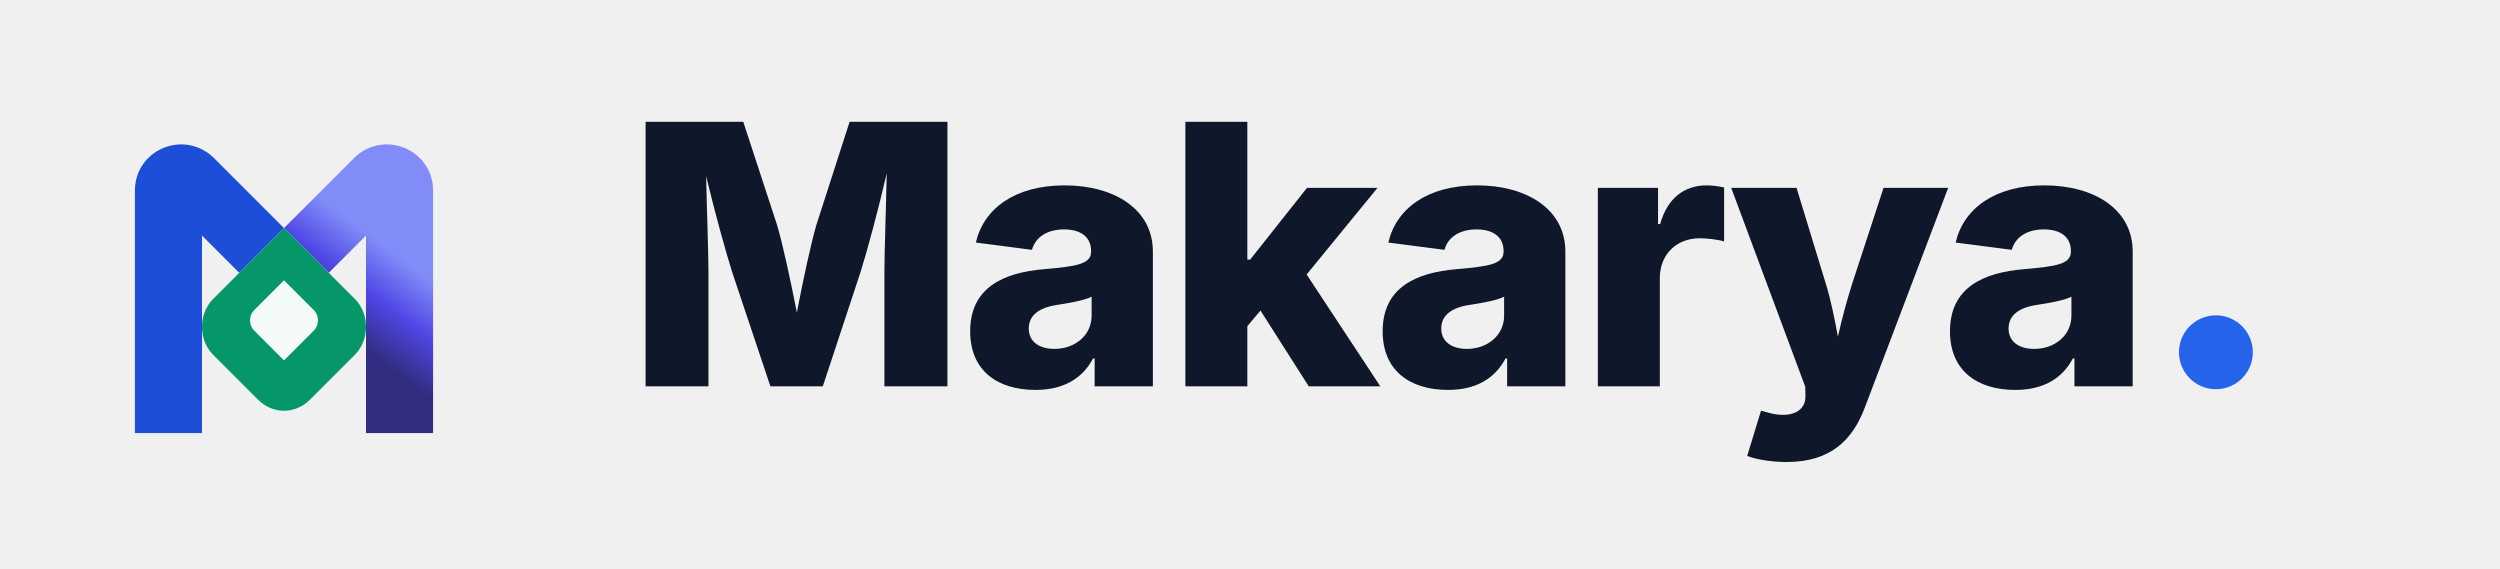
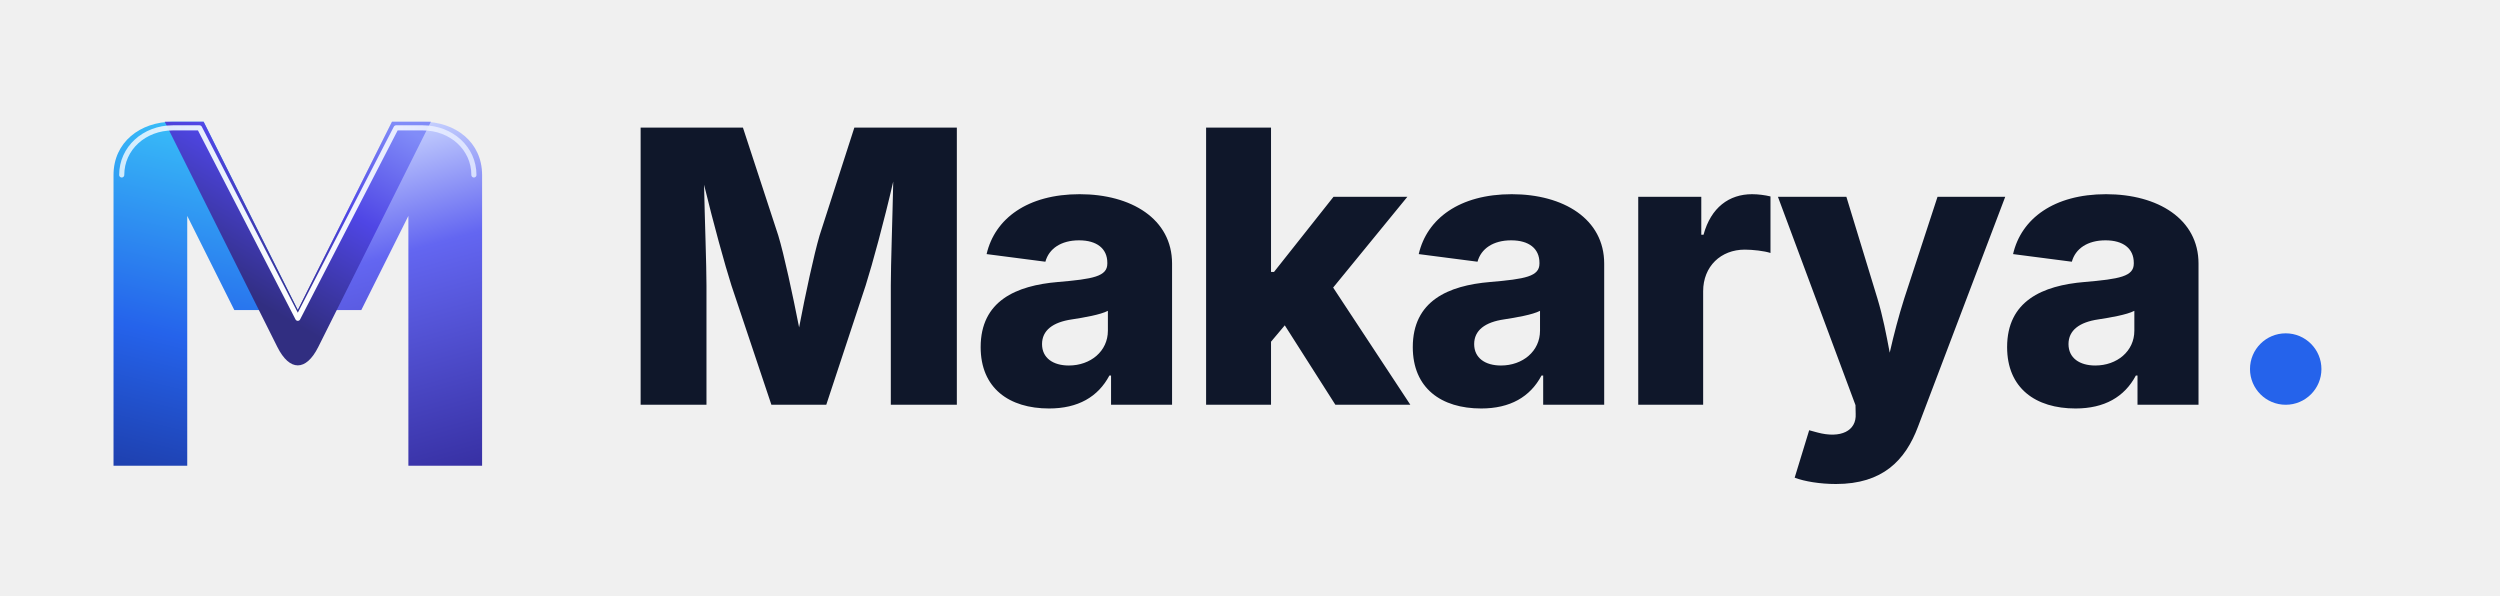
- <svg xmlns="http://www.w3.org/2000/svg" viewBox="0 0 440 100" fill="none">
+ <svg xmlns="http://www.w3.org/2000/svg" viewBox="0 0 420 100" fill="none">
  <defs>
-     <linearGradient id="navGradLeft" x1="10" y1="10" x2="90" y2="90" gradientUnits="userSpaceOnUse">
-       <stop offset="0%" stop-color="#38BDF8" />
+     <linearGradient id="lockupLeftPillar" x1="80" y1="420" x2="160" y2="90" gradientUnits="userSpaceOnUse">
+       <stop offset="0%" stop-color="#1E40AF" />
+       <stop offset="40%" stop-color="#2563EB" />
+       <stop offset="100%" stop-color="#38BDF8" />
+     </linearGradient>
+     <linearGradient id="lockupLeftDiag" x1="160" y1="90" x2="270" y2="280" gradientUnits="userSpaceOnUse">
+       <stop offset="0%" stop-color="#60A5FA" />
      <stop offset="45%" stop-color="#2563EB" />
-       <stop offset="100%" stop-color="#1D4ED8" />
+       <stop offset="100%" stop-color="#1E1B4B" />
    </linearGradient>
-     <linearGradient id="navGradRight" x1="90" y1="10" x2="30" y2="90" gradientUnits="userSpaceOnUse">
-       <stop offset="0%" stop-color="#818CF8" />
-       <stop offset="50%" stop-color="#4F46E5" />
-       <stop offset="100%" stop-color="#312E81" />
+     <linearGradient id="lockupRightDiag" x1="250" y1="280" x2="360" y2="90" gradientUnits="userSpaceOnUse">
+       <stop offset="0%" stop-color="#312E81" />
+       <stop offset="55%" stop-color="#4F46E5" />
+       <stop offset="100%" stop-color="#818CF8" />
    </linearGradient>
-     <linearGradient id="navGradApex" x1="40" y1="30" x2="60" y2="70" gradientUnits="userSpaceOnUse">
-       <stop offset="0%" stop-color="#34D399" />
-       <stop offset="50%" stop-color="#10B981" />
-       <stop offset="100%" stop-color="#059669" />
+     <linearGradient id="lockupRightPillar" x1="350" y1="90" x2="440" y2="420" gradientUnits="userSpaceOnUse">
+       <stop offset="0%" stop-color="#C7D2FE" />
+       <stop offset="35%" stop-color="#6366F1" />
+       <stop offset="100%" stop-color="#3730A3" />
+     </linearGradient>
+     <linearGradient id="lockupSpecular" x1="80" y1="90" x2="430" y2="90" gradientUnits="userSpaceOnUse">
+       <stop offset="0%" stop-color="#E0F2FE" stop-opacity="0.9" />
+       <stop offset="50%" stop-color="#FFFFFF" stop-opacity="1" />
+       <stop offset="100%" stop-color="#E0E7FF" stop-opacity="0.9" />
    </linearGradient>
  </defs>
-   <g transform="translate(8, 8) scale(0.164)">
-     <path d="M 96 416 L 96 156 C 96 112, 148 90, 180 120 L 256 196 L 208 244 L 168 204 L 168 416 Z" fill="url(#navGradLeft)" />
-     <path d="M 416 416 L 416 156 C 416 112, 364 90, 332 120 L 256 196 L 304 244 L 344 204 L 344 416 Z" fill="url(#navGradRight)" />
-     <path d="M 256 196 L 332 272 C 348 288, 348 316, 332 332 L 284 380 C 268 396, 244 396, 228 380 L 180 332 C 164 316, 164 288, 180 272 Z" fill="url(#navGradApex)" />
-     <path d="M 256 252 L 288 284 C 294 290, 294 300, 288 306 L 256 338 L 224 306 C 218 300, 218 290, 224 284 Z" fill="#FFFFFF" fill-opacity="0.95" />
+   <g transform="translate(6, 6) scale(0.172)">
+     <path d="M 76 420 L 76 136 C 76 104, 102 84, 134 84 L 164 84 L 256 268 L 194 268 L 148 176 L 148 420 Z" fill="url(#lockupLeftPillar)" />
+     <path d="M 436 420 L 436 136 C 436 104, 410 84, 378 84 L 348 84 L 256 268 L 318 268 L 364 176 L 364 420 Z" fill="url(#lockupRightPillar)" />
+     <path d="M 164 84 L 256 268 L 348 84 L 386 84 L 276 304 C 264 328, 248 328, 236 304 L 126 84 Z" fill="url(#lockupRightDiag)" />
+     <path d="M 84 136 C 84 110, 106 90, 134 90 L 160 90 L 256 276 L 352 90 L 378 90 C 406 90, 428 110, 428 136" stroke="url(#lockupSpecular)" stroke-width="5" stroke-linecap="round" stroke-linejoin="round" fill="none" />
  </g>
-   <text x="110" y="68" font-family="System-UI, -apple-system, 'Plus Jakarta Sans', 'Inter', sans-serif" font-size="64" font-weight="800" letter-spacing="-1.5" fill="#0F172A">Makarya</text>
-   <circle cx="390" cy="62" r="6.5" fill="#2563EB" />
+   <text x="104" y="68" font-family="System-UI, -apple-system, 'Plus Jakarta Sans', 'Inter', sans-serif" font-size="64" font-weight="800" letter-spacing="-1.5" fill="#0F172A">Makarya</text>
+   <circle cx="384" cy="62" r="6" fill="#2563EB" />
</svg>
